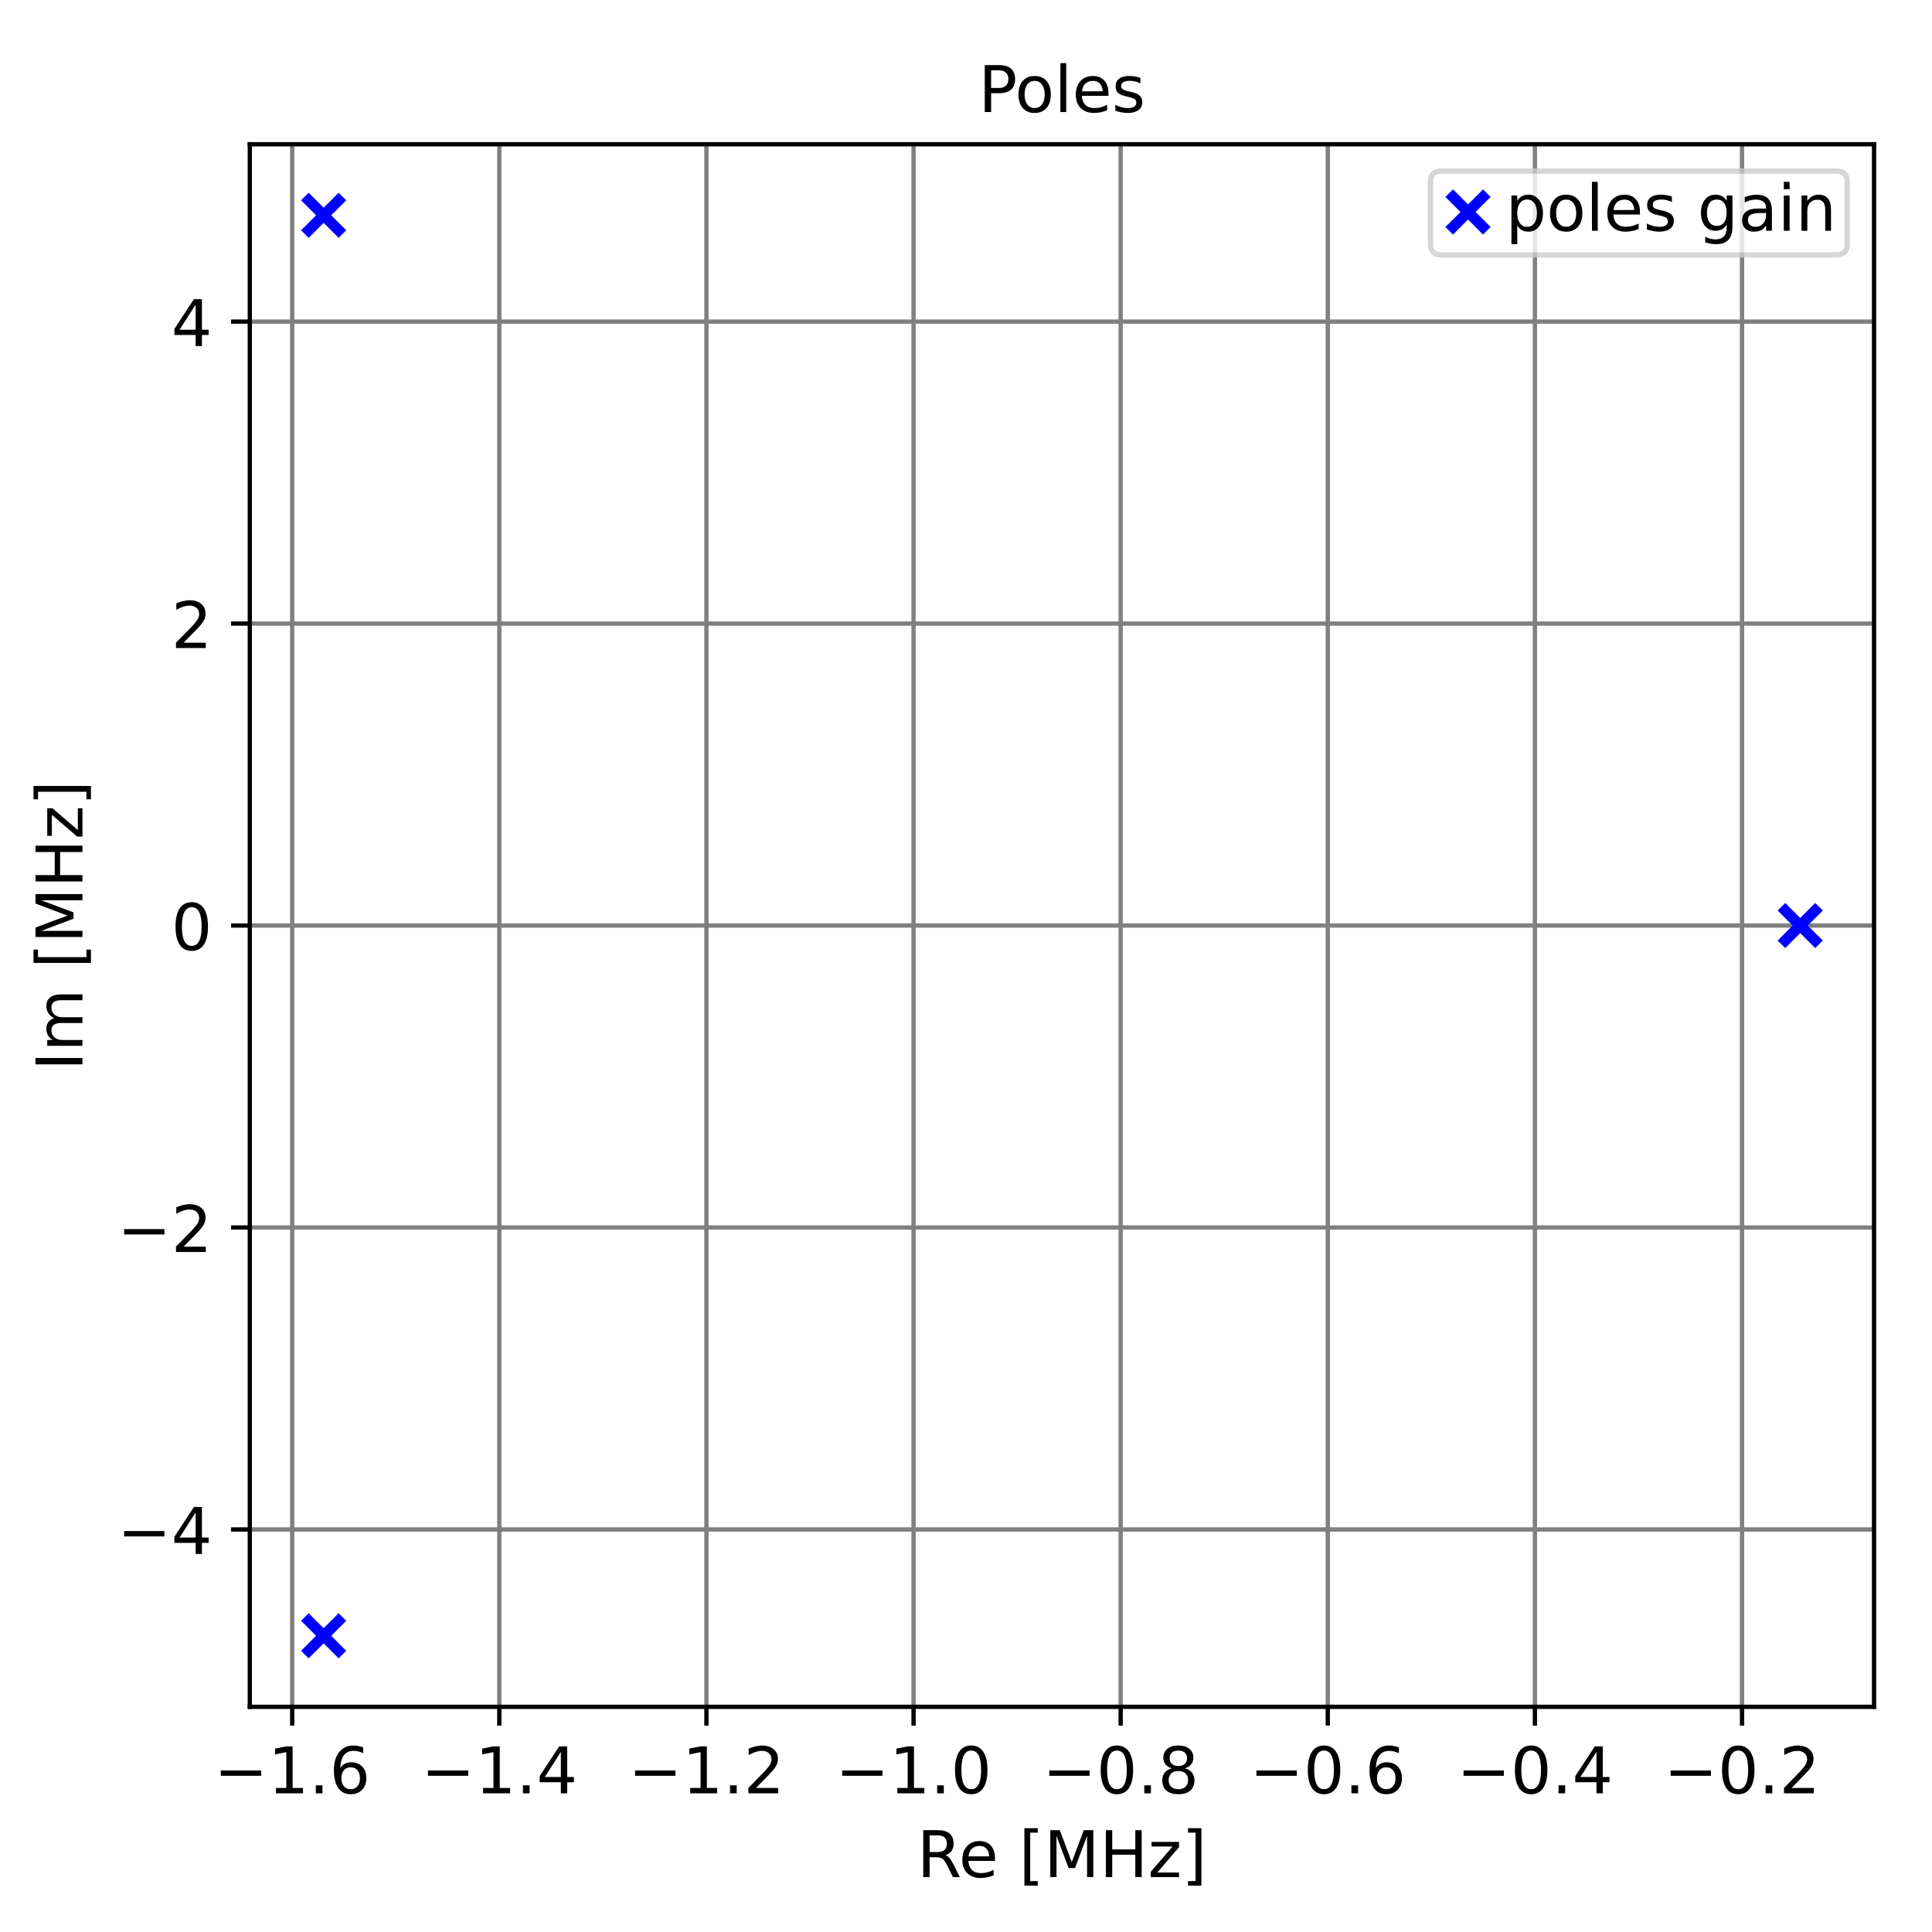
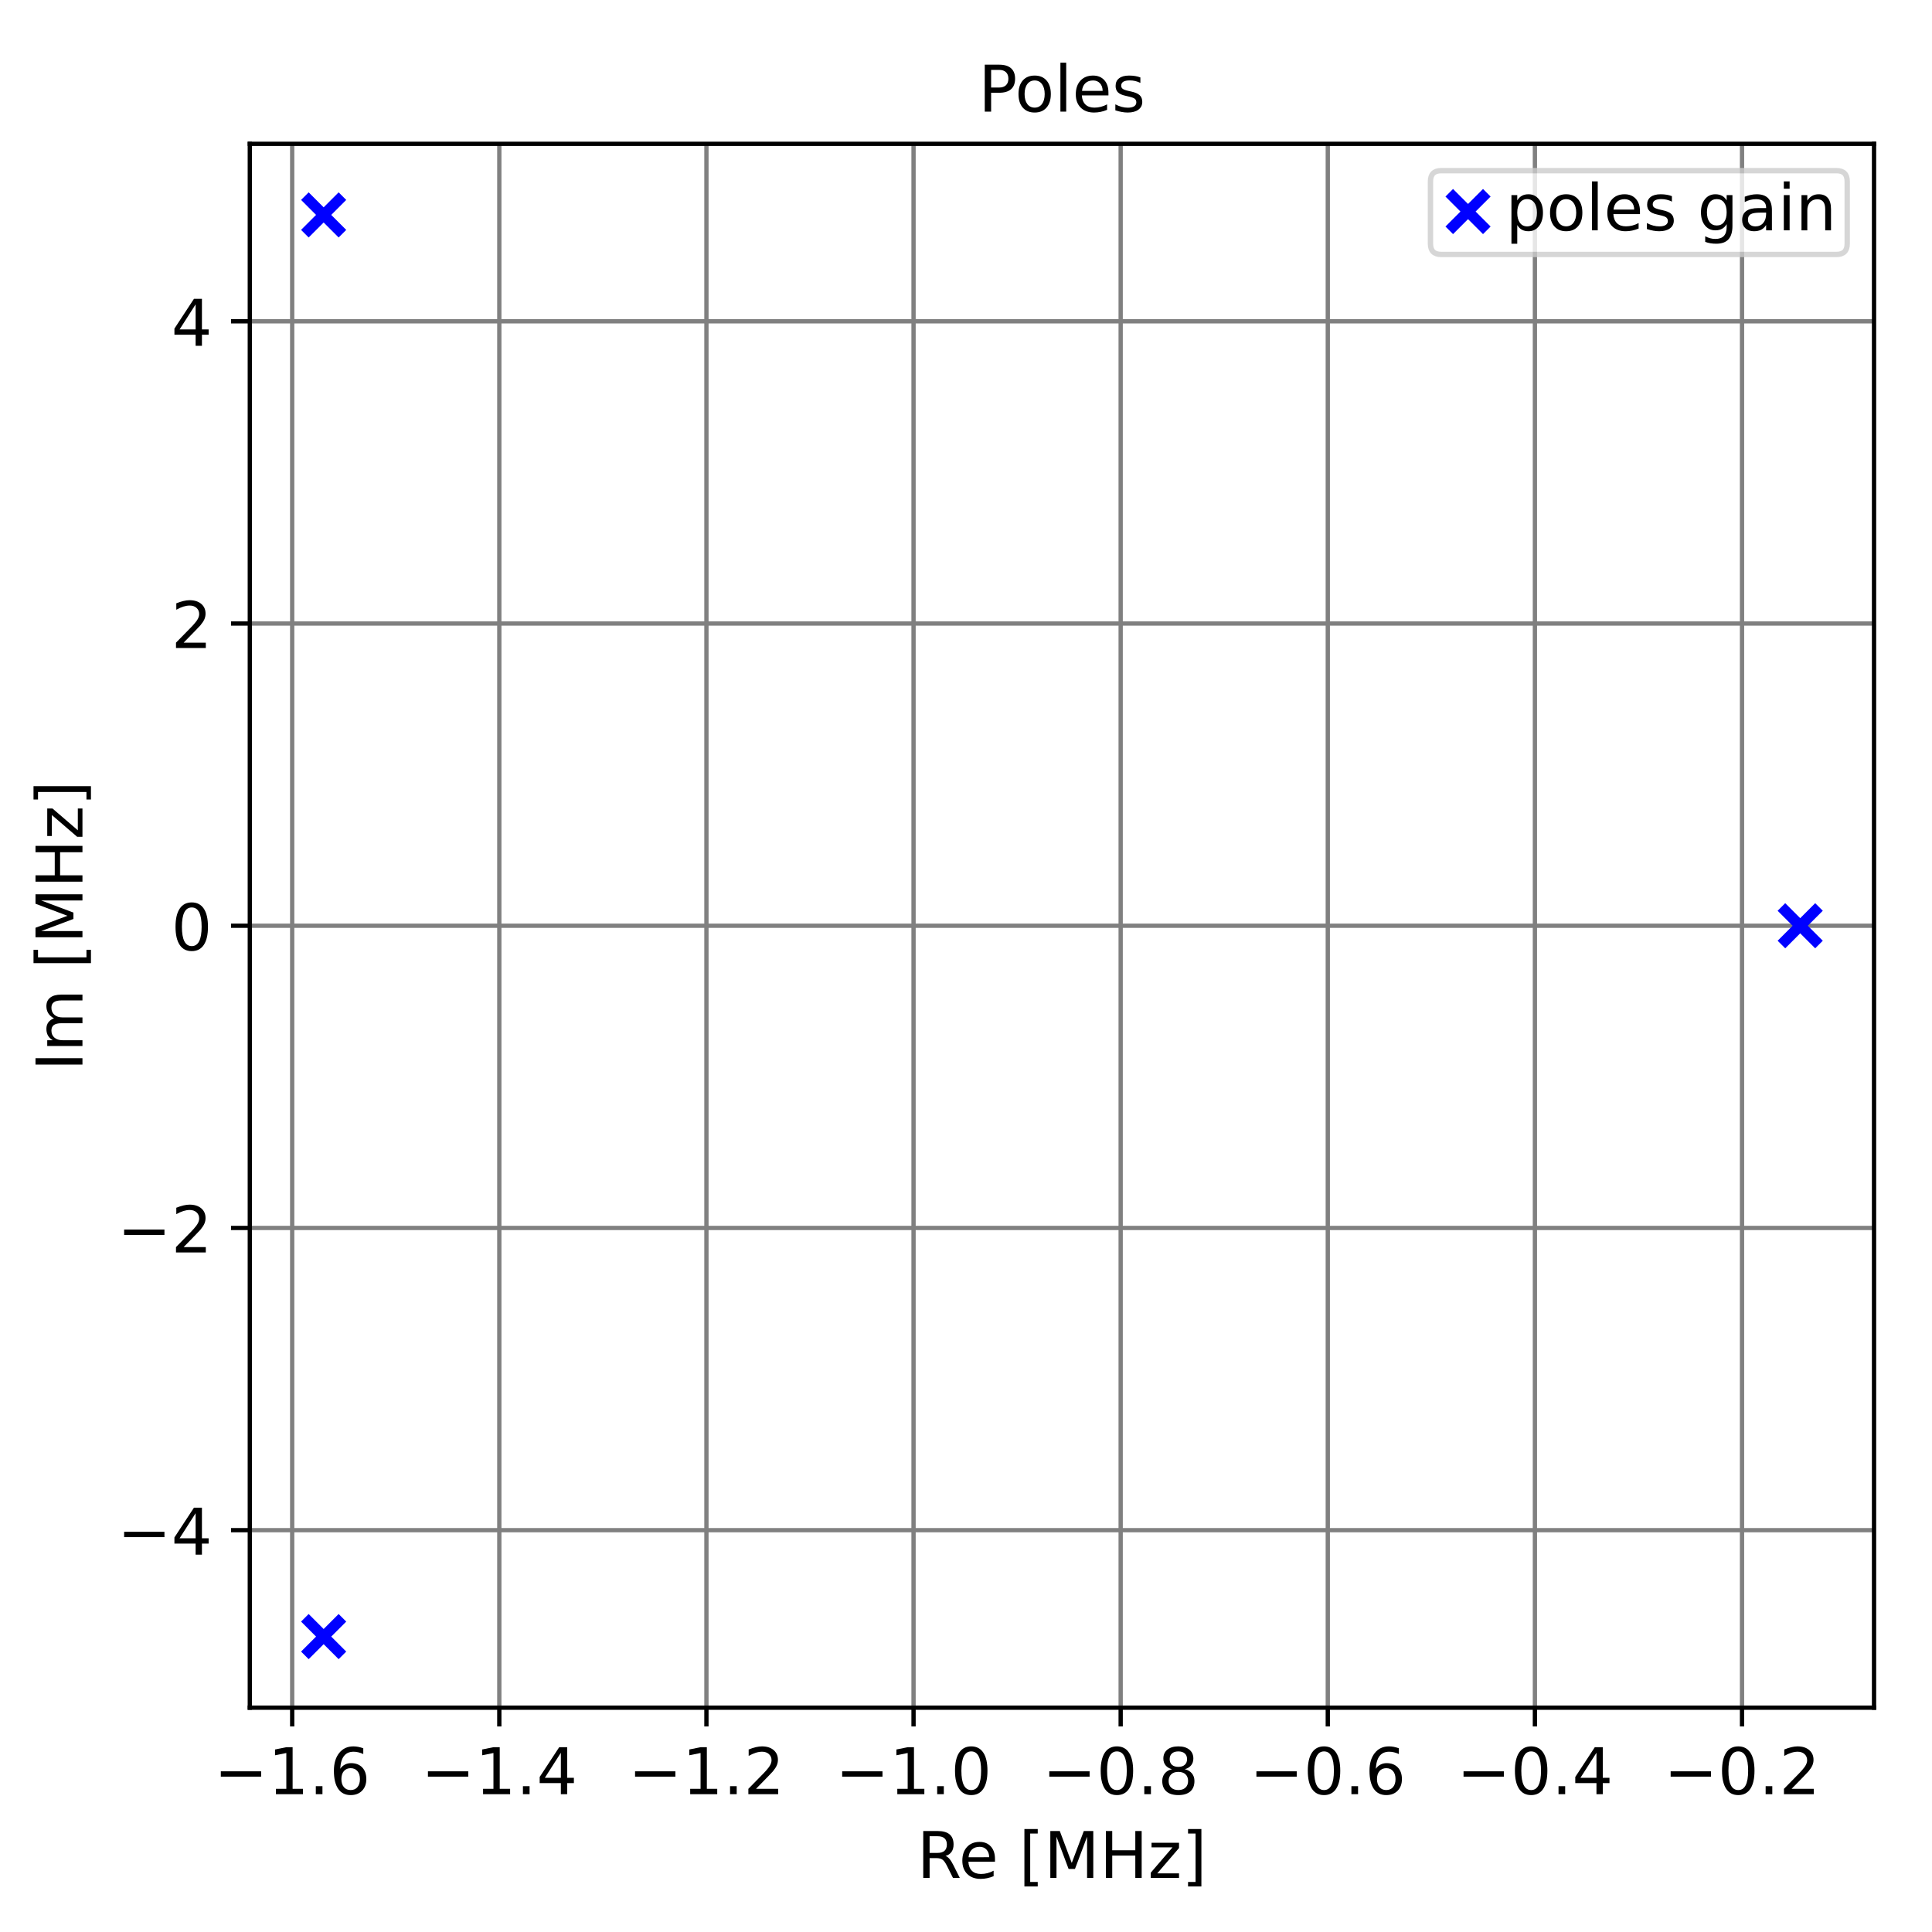
<svg xmlns="http://www.w3.org/2000/svg" xmlns:xlink="http://www.w3.org/1999/xlink" width="360pt" height="360pt" viewBox="0 0 360 360" version="1.1">
  <defs>
    <style type="text/css">*{stroke-linejoin: round; stroke-linecap: butt}</style>
  </defs>
  <g id="figure_1">
    <g id="patch_1">
      <path d="M 0 360  L 360 360  L 360 0  L 0 0  z " style="fill: #ffffff" />
    </g>
    <g id="axes_1">
      <g id="patch_2">
-         <path d="M 46.55 318.04  L 349.2 318.04  L 349.2 26.88  L 46.55 26.88  z " style="fill: #ffffff" />
+         <path d="M 46.55 318.2  L 349.2 318.2  L 349.2 26.8  L 46.55 26.8  z " style="fill: #ffffff" />
      </g>
      <g id="matplotlib.axis_1">
        <g id="xtick_1">
          <g id="line2d_1">
-             <path d="M 54.446 318.04  L 54.446 26.88  " clip-path="url(#p097151103b)" style="fill: none; stroke: #808080; stroke-width: 0.8; stroke-linecap: square" />
+             <path d="M 54.446 318.2  L 54.446 26.8  " clip-path="url(#pa036ba1e07)" style="fill: none; stroke: #808080; stroke-width: 0.8; stroke-linecap: square" />
          </g>
          <g id="line2d_2">
            <defs>
-               <path id="m367c3cc71c" d="M 0 0  L 0 3.5  " style="stroke: #000000; stroke-width: 0.8" />
-             </defs>
-             <g>
-               <use xlink:href="#m367c3cc71c" x="54.446" y="318.04" style="stroke: #000000; stroke-width: 0.8" />
+               <path id="mc0a3beecf7" d="M 0 0  L 0 3.5  " style="stroke: #000000; stroke-width: 0.8" />
+             </defs>
+             <g>
+               <use xlink:href="#mc0a3beecf7" x="54.446" y="318.2" style="stroke: #000000; stroke-width: 0.8" />
            </g>
          </g>
          <g id="text_1">
-             <g transform="translate(39.87585 334.1581) scale(0.12 -0.12)">
+             <g transform="translate(39.87585 334.3181) scale(0.12 -0.12)">
              <defs>
                <path id="DejaVuSans-2212" d="M 678 2272  L 4684 2272  L 4684 1741  L 678 1741  L 678 2272  z " transform="scale(0.015625)" />
                <path id="DejaVuSans-31" d="M 794 531  L 1825 531  L 1825 4091  L 703 3866  L 703 4441  L 1819 4666  L 2450 4666  L 2450 531  L 3481 531  L 3481 0  L 794 0  L 794 531  z " transform="scale(0.015625)" />
                <path id="DejaVuSans-2e" d="M 684 794  L 1344 794  L 1344 0  L 684 0  L 684 794  z " transform="scale(0.015625)" />
                <path id="DejaVuSans-36" d="M 2113 2584  Q 1688 2584 1439 2293  Q 1191 2003 1191 1497  Q 1191 994 1439 701  Q 1688 409 2113 409  Q 2538 409 2786 701  Q 3034 994 3034 1497  Q 3034 2003 2786 2293  Q 2538 2584 2113 2584  z M 3366 4563  L 3366 3988  Q 3128 4100 2886 4159  Q 2644 4219 2406 4219  Q 1781 4219 1451 3797  Q 1122 3375 1075 2522  Q 1259 2794 1537 2939  Q 1816 3084 2150 3084  Q 2853 3084 3261 2657  Q 3669 2231 3669 1497  Q 3669 778 3244 343  Q 2819 -91 2113 -91  Q 1303 -91 875 529  Q 447 1150 447 2328  Q 447 3434 972 4092  Q 1497 4750 2381 4750  Q 2619 4750 2861 4703  Q 3103 4656 3366 4563  z " transform="scale(0.015625)" />
              </defs>
              <use xlink:href="#DejaVuSans-2212" />
              <use xlink:href="#DejaVuSans-31" x="83.789" />
              <use xlink:href="#DejaVuSans-2e" x="147.412" />
              <use xlink:href="#DejaVuSans-36" x="179.199" />
            </g>
          </g>
        </g>
        <g id="xtick_2">
          <g id="line2d_3">
-             <path d="M 93.039 318.04  L 93.039 26.88  " clip-path="url(#p097151103b)" style="fill: none; stroke: #808080; stroke-width: 0.8; stroke-linecap: square" />
+             <path d="M 93.039 318.2  L 93.039 26.8  " clip-path="url(#pa036ba1e07)" style="fill: none; stroke: #808080; stroke-width: 0.8; stroke-linecap: square" />
          </g>
          <g id="line2d_4">
            <g>
-               <use xlink:href="#m367c3cc71c" x="93.039" y="318.04" style="stroke: #000000; stroke-width: 0.8" />
+               <use xlink:href="#mc0a3beecf7" x="93.039" y="318.2" style="stroke: #000000; stroke-width: 0.8" />
            </g>
          </g>
          <g id="text_2">
-             <g transform="translate(78.46946 334.1581) scale(0.12 -0.12)">
+             <g transform="translate(78.46946 334.3181) scale(0.12 -0.12)">
              <defs>
                <path id="DejaVuSans-34" d="M 2419 4116  L 825 1625  L 2419 1625  L 2419 4116  z M 2253 4666  L 3047 4666  L 3047 1625  L 3713 1625  L 3713 1100  L 3047 1100  L 3047 0  L 2419 0  L 2419 1100  L 313 1100  L 313 1709  L 2253 4666  z " transform="scale(0.015625)" />
              </defs>
              <use xlink:href="#DejaVuSans-2212" />
              <use xlink:href="#DejaVuSans-31" x="83.789" />
              <use xlink:href="#DejaVuSans-2e" x="147.412" />
              <use xlink:href="#DejaVuSans-34" x="179.199" />
            </g>
          </g>
        </g>
        <g id="xtick_3">
          <g id="line2d_5">
-             <path d="M 131.633 318.04  L 131.633 26.88  " clip-path="url(#p097151103b)" style="fill: none; stroke: #808080; stroke-width: 0.8; stroke-linecap: square" />
+             <path d="M 131.633 318.2  L 131.633 26.8  " clip-path="url(#pa036ba1e07)" style="fill: none; stroke: #808080; stroke-width: 0.8; stroke-linecap: square" />
          </g>
          <g id="line2d_6">
            <g>
-               <use xlink:href="#m367c3cc71c" x="131.633" y="318.04" style="stroke: #000000; stroke-width: 0.8" />
+               <use xlink:href="#mc0a3beecf7" x="131.633" y="318.2" style="stroke: #000000; stroke-width: 0.8" />
            </g>
          </g>
          <g id="text_3">
-             <g transform="translate(117.0631 334.1581) scale(0.12 -0.12)">
+             <g transform="translate(117.0631 334.3181) scale(0.12 -0.12)">
              <defs>
                <path id="DejaVuSans-32" d="M 1228 531  L 3431 531  L 3431 0  L 469 0  L 469 531  Q 828 903 1448 1529  Q 2069 2156 2228 2338  Q 2531 2678 2651 2914  Q 2772 3150 2772 3378  Q 2772 3750 2511 3984  Q 2250 4219 1831 4219  Q 1534 4219 1204 4116  Q 875 4013 500 3803  L 500 4441  Q 881 4594 1212 4672  Q 1544 4750 1819 4750  Q 2544 4750 2975 4387  Q 3406 4025 3406 3419  Q 3406 3131 3298 2873  Q 3191 2616 2906 2266  Q 2828 2175 2409 1742  Q 1991 1309 1228 531  z " transform="scale(0.015625)" />
              </defs>
              <use xlink:href="#DejaVuSans-2212" />
              <use xlink:href="#DejaVuSans-31" x="83.789" />
              <use xlink:href="#DejaVuSans-2e" x="147.412" />
              <use xlink:href="#DejaVuSans-32" x="179.199" />
            </g>
          </g>
        </g>
        <g id="xtick_4">
          <g id="line2d_7">
-             <path d="M 170.226 318.04  L 170.226 26.88  " clip-path="url(#p097151103b)" style="fill: none; stroke: #808080; stroke-width: 0.8; stroke-linecap: square" />
+             <path d="M 170.226 318.2  L 170.226 26.8  " clip-path="url(#pa036ba1e07)" style="fill: none; stroke: #808080; stroke-width: 0.8; stroke-linecap: square" />
          </g>
          <g id="line2d_8">
            <g>
-               <use xlink:href="#m367c3cc71c" x="170.226" y="318.04" style="stroke: #000000; stroke-width: 0.8" />
+               <use xlink:href="#mc0a3beecf7" x="170.226" y="318.2" style="stroke: #000000; stroke-width: 0.8" />
            </g>
          </g>
          <g id="text_4">
-             <g transform="translate(155.6567 334.1581) scale(0.12 -0.12)">
+             <g transform="translate(155.6567 334.3181) scale(0.12 -0.12)">
              <defs>
                <path id="DejaVuSans-30" d="M 2034 4250  Q 1547 4250 1301 3770  Q 1056 3291 1056 2328  Q 1056 1369 1301 889  Q 1547 409 2034 409  Q 2525 409 2770 889  Q 3016 1369 3016 2328  Q 3016 3291 2770 3770  Q 2525 4250 2034 4250  z M 2034 4750  Q 2819 4750 3233 4129  Q 3647 3509 3647 2328  Q 3647 1150 3233 529  Q 2819 -91 2034 -91  Q 1250 -91 836 529  Q 422 1150 422 2328  Q 422 3509 836 4129  Q 1250 4750 2034 4750  z " transform="scale(0.015625)" />
              </defs>
              <use xlink:href="#DejaVuSans-2212" />
              <use xlink:href="#DejaVuSans-31" x="83.789" />
              <use xlink:href="#DejaVuSans-2e" x="147.412" />
              <use xlink:href="#DejaVuSans-30" x="179.199" />
            </g>
          </g>
        </g>
        <g id="xtick_5">
          <g id="line2d_9">
-             <path d="M 208.82 318.04  L 208.82 26.88  " clip-path="url(#p097151103b)" style="fill: none; stroke: #808080; stroke-width: 0.8; stroke-linecap: square" />
+             <path d="M 208.82 318.2  L 208.82 26.8  " clip-path="url(#pa036ba1e07)" style="fill: none; stroke: #808080; stroke-width: 0.8; stroke-linecap: square" />
          </g>
          <g id="line2d_10">
            <g>
-               <use xlink:href="#m367c3cc71c" x="208.82" y="318.04" style="stroke: #000000; stroke-width: 0.8" />
+               <use xlink:href="#mc0a3beecf7" x="208.82" y="318.2" style="stroke: #000000; stroke-width: 0.8" />
            </g>
          </g>
          <g id="text_5">
-             <g transform="translate(194.2503 334.1581) scale(0.12 -0.12)">
+             <g transform="translate(194.2503 334.3181) scale(0.12 -0.12)">
              <defs>
                <path id="DejaVuSans-38" d="M 2034 2216  Q 1584 2216 1326 1975  Q 1069 1734 1069 1313  Q 1069 891 1326 650  Q 1584 409 2034 409  Q 2484 409 2743 651  Q 3003 894 3003 1313  Q 3003 1734 2745 1975  Q 2488 2216 2034 2216  z M 1403 2484  Q 997 2584 770 2862  Q 544 3141 544 3541  Q 544 4100 942 4425  Q 1341 4750 2034 4750  Q 2731 4750 3128 4425  Q 3525 4100 3525 3541  Q 3525 3141 3298 2862  Q 3072 2584 2669 2484  Q 3125 2378 3379 2068  Q 3634 1759 3634 1313  Q 3634 634 3220 271  Q 2806 -91 2034 -91  Q 1263 -91 848 271  Q 434 634 434 1313  Q 434 1759 690 2068  Q 947 2378 1403 2484  z M 1172 3481  Q 1172 3119 1398 2916  Q 1625 2713 2034 2713  Q 2441 2713 2670 2916  Q 2900 3119 2900 3481  Q 2900 3844 2670 4047  Q 2441 4250 2034 4250  Q 1625 4250 1398 4047  Q 1172 3844 1172 3481  z " transform="scale(0.015625)" />
              </defs>
              <use xlink:href="#DejaVuSans-2212" />
              <use xlink:href="#DejaVuSans-30" x="83.789" />
              <use xlink:href="#DejaVuSans-2e" x="147.412" />
              <use xlink:href="#DejaVuSans-38" x="179.199" />
            </g>
          </g>
        </g>
        <g id="xtick_6">
          <g id="line2d_11">
-             <path d="M 247.414 318.04  L 247.414 26.88  " clip-path="url(#p097151103b)" style="fill: none; stroke: #808080; stroke-width: 0.8; stroke-linecap: square" />
+             <path d="M 247.414 318.2  L 247.414 26.8  " clip-path="url(#pa036ba1e07)" style="fill: none; stroke: #808080; stroke-width: 0.8; stroke-linecap: square" />
          </g>
          <g id="line2d_12">
            <g>
-               <use xlink:href="#m367c3cc71c" x="247.414" y="318.04" style="stroke: #000000; stroke-width: 0.8" />
+               <use xlink:href="#mc0a3beecf7" x="247.414" y="318.2" style="stroke: #000000; stroke-width: 0.8" />
            </g>
          </g>
          <g id="text_6">
-             <g transform="translate(232.8439 334.1581) scale(0.12 -0.12)">
+             <g transform="translate(232.8439 334.3181) scale(0.12 -0.12)">
              <use xlink:href="#DejaVuSans-2212" />
              <use xlink:href="#DejaVuSans-30" x="83.789" />
              <use xlink:href="#DejaVuSans-2e" x="147.412" />
              <use xlink:href="#DejaVuSans-36" x="179.199" />
            </g>
          </g>
        </g>
        <g id="xtick_7">
          <g id="line2d_13">
-             <path d="M 286.007 318.04  L 286.007 26.88  " clip-path="url(#p097151103b)" style="fill: none; stroke: #808080; stroke-width: 0.8; stroke-linecap: square" />
+             <path d="M 286.007 318.2  L 286.007 26.8  " clip-path="url(#pa036ba1e07)" style="fill: none; stroke: #808080; stroke-width: 0.8; stroke-linecap: square" />
          </g>
          <g id="line2d_14">
            <g>
-               <use xlink:href="#m367c3cc71c" x="286.007" y="318.04" style="stroke: #000000; stroke-width: 0.8" />
+               <use xlink:href="#mc0a3beecf7" x="286.007" y="318.2" style="stroke: #000000; stroke-width: 0.8" />
            </g>
          </g>
          <g id="text_7">
-             <g transform="translate(271.4375 334.1581) scale(0.12 -0.12)">
+             <g transform="translate(271.4375 334.3181) scale(0.12 -0.12)">
              <use xlink:href="#DejaVuSans-2212" />
              <use xlink:href="#DejaVuSans-30" x="83.789" />
              <use xlink:href="#DejaVuSans-2e" x="147.412" />
              <use xlink:href="#DejaVuSans-34" x="179.199" />
            </g>
          </g>
        </g>
        <g id="xtick_8">
          <g id="line2d_15">
-             <path d="M 324.601 318.04  L 324.601 26.88  " clip-path="url(#p097151103b)" style="fill: none; stroke: #808080; stroke-width: 0.8; stroke-linecap: square" />
+             <path d="M 324.601 318.2  L 324.601 26.8  " clip-path="url(#pa036ba1e07)" style="fill: none; stroke: #808080; stroke-width: 0.8; stroke-linecap: square" />
          </g>
          <g id="line2d_16">
            <g>
-               <use xlink:href="#m367c3cc71c" x="324.601" y="318.04" style="stroke: #000000; stroke-width: 0.8" />
+               <use xlink:href="#mc0a3beecf7" x="324.601" y="318.2" style="stroke: #000000; stroke-width: 0.8" />
            </g>
          </g>
          <g id="text_8">
-             <g transform="translate(310.0311 334.1581) scale(0.12 -0.12)">
+             <g transform="translate(310.0311 334.3181) scale(0.12 -0.12)">
              <use xlink:href="#DejaVuSans-2212" />
              <use xlink:href="#DejaVuSans-30" x="83.789" />
              <use xlink:href="#DejaVuSans-2e" x="147.412" />
              <use xlink:href="#DejaVuSans-32" x="179.199" />
            </g>
          </g>
        </g>
        <g id="text_9">
-           <g transform="translate(170.8572 349.7719) scale(0.12 -0.12)">
+           <g transform="translate(170.8572 349.9319) scale(0.12 -0.12)">
            <defs>
              <path id="DejaVuSans-52" d="M 2841 2188  Q 3044 2119 3236 1894  Q 3428 1669 3622 1275  L 4263 0  L 3584 0  L 2988 1197  Q 2756 1666 2539 1819  Q 2322 1972 1947 1972  L 1259 1972  L 1259 0  L 628 0  L 628 4666  L 2053 4666  Q 2853 4666 3247 4331  Q 3641 3997 3641 3322  Q 3641 2881 3436 2590  Q 3231 2300 2841 2188  z M 1259 4147  L 1259 2491  L 2053 2491  Q 2509 2491 2742 2702  Q 2975 2913 2975 3322  Q 2975 3731 2742 3939  Q 2509 4147 2053 4147  L 1259 4147  z " transform="scale(0.015625)" />
              <path id="DejaVuSans-65" d="M 3597 1894  L 3597 1613  L 953 1613  Q 991 1019 1311 708  Q 1631 397 2203 397  Q 2534 397 2845 478  Q 3156 559 3463 722  L 3463 178  Q 3153 47 2828 -22  Q 2503 -91 2169 -91  Q 1331 -91 842 396  Q 353 884 353 1716  Q 353 2575 817 3079  Q 1281 3584 2069 3584  Q 2775 3584 3186 3129  Q 3597 2675 3597 1894  z M 3022 2063  Q 3016 2534 2758 2815  Q 2500 3097 2075 3097  Q 1594 3097 1305 2825  Q 1016 2553 972 2059  L 3022 2063  z " transform="scale(0.015625)" />
              <path id="DejaVuSans-20" transform="scale(0.015625)" />
              <path id="DejaVuSans-5b" d="M 550 4863  L 1875 4863  L 1875 4416  L 1125 4416  L 1125 -397  L 1875 -397  L 1875 -844  L 550 -844  L 550 4863  z " transform="scale(0.015625)" />
              <path id="DejaVuSans-4d" d="M 628 4666  L 1569 4666  L 2759 1491  L 3956 4666  L 4897 4666  L 4897 0  L 4281 0  L 4281 4097  L 3078 897  L 2444 897  L 1241 4097  L 1241 0  L 628 0  L 628 4666  z " transform="scale(0.015625)" />
              <path id="DejaVuSans-48" d="M 628 4666  L 1259 4666  L 1259 2753  L 3553 2753  L 3553 4666  L 4184 4666  L 4184 0  L 3553 0  L 3553 2222  L 1259 2222  L 1259 0  L 628 0  L 628 4666  z " transform="scale(0.015625)" />
              <path id="DejaVuSans-7a" d="M 353 3500  L 3084 3500  L 3084 2975  L 922 459  L 3084 459  L 3084 0  L 275 0  L 275 525  L 2438 3041  L 353 3041  L 353 3500  z " transform="scale(0.015625)" />
              <path id="DejaVuSans-5d" d="M 1947 4863  L 1947 -844  L 622 -844  L 622 -397  L 1369 -397  L 1369 4416  L 622 4416  L 622 4863  L 1947 4863  z " transform="scale(0.015625)" />
            </defs>
            <use xlink:href="#DejaVuSans-52" />
            <use xlink:href="#DejaVuSans-65" x="64.982" />
            <use xlink:href="#DejaVuSans-20" x="126.506" />
            <use xlink:href="#DejaVuSans-5b" x="158.293" />
            <use xlink:href="#DejaVuSans-4d" x="197.307" />
            <use xlink:href="#DejaVuSans-48" x="283.586" />
            <use xlink:href="#DejaVuSans-7a" x="358.781" />
            <use xlink:href="#DejaVuSans-5d" x="411.271" />
          </g>
        </g>
      </g>
      <g id="matplotlib.axis_2">
        <g id="ytick_1">
          <g id="line2d_17">
-             <path d="M 46.55 284.994  L 349.2 284.994  " clip-path="url(#p097151103b)" style="fill: none; stroke: #808080; stroke-width: 0.8; stroke-linecap: square" />
+             <path d="M 46.55 285.127  L 349.2 285.127  " clip-path="url(#pa036ba1e07)" style="fill: none; stroke: #808080; stroke-width: 0.8; stroke-linecap: square" />
          </g>
          <g id="line2d_18">
            <defs>
-               <path id="mbc1d1a47d5" d="M 0 0  L -3.5 0  " style="stroke: #000000; stroke-width: 0.8" />
-             </defs>
-             <g>
-               <use xlink:href="#mbc1d1a47d5" x="46.55" y="284.994" style="stroke: #000000; stroke-width: 0.8" />
+               <path id="m113671aba4" d="M 0 0  L -3.5 0  " style="stroke: #000000; stroke-width: 0.8" />
+             </defs>
+             <g>
+               <use xlink:href="#m113671aba4" x="46.55" y="285.127" style="stroke: #000000; stroke-width: 0.8" />
            </g>
          </g>
          <g id="text_10">
-             <g transform="translate(21.85938 289.5535) scale(0.12 -0.12)">
+             <g transform="translate(21.85938 289.6863) scale(0.12 -0.12)">
              <use xlink:href="#DejaVuSans-2212" />
              <use xlink:href="#DejaVuSans-34" x="83.789" />
            </g>
          </g>
        </g>
        <g id="ytick_2">
          <g id="line2d_19">
-             <path d="M 46.55 228.727  L 349.2 228.727  " clip-path="url(#p097151103b)" style="fill: none; stroke: #808080; stroke-width: 0.8; stroke-linecap: square" />
+             <path d="M 46.55 228.814  L 349.2 228.814  " clip-path="url(#pa036ba1e07)" style="fill: none; stroke: #808080; stroke-width: 0.8; stroke-linecap: square" />
          </g>
          <g id="line2d_20">
            <g>
-               <use xlink:href="#mbc1d1a47d5" x="46.55" y="228.727" style="stroke: #000000; stroke-width: 0.8" />
+               <use xlink:href="#m113671aba4" x="46.55" y="228.814" style="stroke: #000000; stroke-width: 0.8" />
            </g>
          </g>
          <g id="text_11">
-             <g transform="translate(21.85938 233.2863) scale(0.12 -0.12)">
+             <g transform="translate(21.85938 233.3727) scale(0.12 -0.12)">
              <use xlink:href="#DejaVuSans-2212" />
              <use xlink:href="#DejaVuSans-32" x="83.789" />
            </g>
          </g>
        </g>
        <g id="ytick_3">
          <g id="line2d_21">
-             <path d="M 46.55 172.46  L 349.2 172.46  " clip-path="url(#p097151103b)" style="fill: none; stroke: #808080; stroke-width: 0.8; stroke-linecap: square" />
+             <path d="M 46.55 172.5  L 349.2 172.5  " clip-path="url(#pa036ba1e07)" style="fill: none; stroke: #808080; stroke-width: 0.8; stroke-linecap: square" />
          </g>
          <g id="line2d_22">
            <g>
-               <use xlink:href="#mbc1d1a47d5" x="46.55" y="172.46" style="stroke: #000000; stroke-width: 0.8" />
+               <use xlink:href="#m113671aba4" x="46.55" y="172.5" style="stroke: #000000; stroke-width: 0.8" />
            </g>
          </g>
          <g id="text_12">
-             <g transform="translate(31.915 177.0191) scale(0.12 -0.12)">
+             <g transform="translate(31.915 177.0591) scale(0.12 -0.12)">
              <use xlink:href="#DejaVuSans-30" />
            </g>
          </g>
        </g>
        <g id="ytick_4">
          <g id="line2d_23">
-             <path d="M 46.55 116.193  L 349.2 116.193  " clip-path="url(#p097151103b)" style="fill: none; stroke: #808080; stroke-width: 0.8; stroke-linecap: square" />
+             <path d="M 46.55 116.186  L 349.2 116.186  " clip-path="url(#pa036ba1e07)" style="fill: none; stroke: #808080; stroke-width: 0.8; stroke-linecap: square" />
          </g>
          <g id="line2d_24">
            <g>
-               <use xlink:href="#mbc1d1a47d5" x="46.55" y="116.193" style="stroke: #000000; stroke-width: 0.8" />
+               <use xlink:href="#m113671aba4" x="46.55" y="116.186" style="stroke: #000000; stroke-width: 0.8" />
            </g>
          </g>
          <g id="text_13">
-             <g transform="translate(31.915 120.7518) scale(0.12 -0.12)">
+             <g transform="translate(31.915 120.7454) scale(0.12 -0.12)">
              <use xlink:href="#DejaVuSans-32" />
            </g>
          </g>
        </g>
        <g id="ytick_5">
          <g id="line2d_25">
-             <path d="M 46.55 59.926  L 349.2 59.926  " clip-path="url(#p097151103b)" style="fill: none; stroke: #808080; stroke-width: 0.8; stroke-linecap: square" />
+             <path d="M 46.55 59.873  L 349.2 59.873  " clip-path="url(#pa036ba1e07)" style="fill: none; stroke: #808080; stroke-width: 0.8; stroke-linecap: square" />
          </g>
          <g id="line2d_26">
            <g>
-               <use xlink:href="#mbc1d1a47d5" x="46.55" y="59.926" style="stroke: #000000; stroke-width: 0.8" />
+               <use xlink:href="#m113671aba4" x="46.55" y="59.873" style="stroke: #000000; stroke-width: 0.8" />
            </g>
          </g>
          <g id="text_14">
-             <g transform="translate(31.915 64.48458) scale(0.12 -0.12)">
+             <g transform="translate(31.915 64.43182) scale(0.12 -0.12)">
              <use xlink:href="#DejaVuSans-34" />
            </g>
          </g>
        </g>
        <g id="text_15">
-           <g transform="translate(15.36375 199.5012) rotate(-90) scale(0.12 -0.12)">
+           <g transform="translate(15.36375 199.5412) rotate(-90) scale(0.12 -0.12)">
            <defs>
              <path id="DejaVuSans-49" d="M 628 4666  L 1259 4666  L 1259 0  L 628 0  L 628 4666  z " transform="scale(0.015625)" />
              <path id="DejaVuSans-6d" d="M 3328 2828  Q 3544 3216 3844 3400  Q 4144 3584 4550 3584  Q 5097 3584 5394 3201  Q 5691 2819 5691 2113  L 5691 0  L 5113 0  L 5113 2094  Q 5113 2597 4934 2840  Q 4756 3084 4391 3084  Q 3944 3084 3684 2787  Q 3425 2491 3425 1978  L 3425 0  L 2847 0  L 2847 2094  Q 2847 2600 2669 2842  Q 2491 3084 2119 3084  Q 1678 3084 1418 2786  Q 1159 2488 1159 1978  L 1159 0  L 581 0  L 581 3500  L 1159 3500  L 1159 2956  Q 1356 3278 1631 3431  Q 1906 3584 2284 3584  Q 2666 3584 2933 3390  Q 3200 3197 3328 2828  z " transform="scale(0.015625)" />
            </defs>
            <use xlink:href="#DejaVuSans-49" />
            <use xlink:href="#DejaVuSans-6d" x="29.492" />
            <use xlink:href="#DejaVuSans-20" x="126.904" />
            <use xlink:href="#DejaVuSans-5b" x="158.691" />
            <use xlink:href="#DejaVuSans-4d" x="197.705" />
            <use xlink:href="#DejaVuSans-48" x="283.984" />
            <use xlink:href="#DejaVuSans-7a" x="359.18" />
            <use xlink:href="#DejaVuSans-5d" x="411.67" />
          </g>
        </g>
      </g>
      <g id="line2d_27">
-         <path d="M 335.443 172.46  L 60.307 40.115  L 60.307 304.805  " clip-path="url(#p097151103b)" style="fill: none" />
+         <path d="M 335.443 172.5  L 60.307 40.045  L 60.307 304.955  " clip-path="url(#pa036ba1e07)" style="fill: none" />
        <defs>
-           <path id="m791230ad10" d="M -3.5 3.5  L 3.5 -3.5  M -3.5 -3.5  L 3.5 3.5  " style="stroke: #0000ff; stroke-width: 2" />
+           <path id="m373a729e46" d="M -3.5 3.5  L 3.5 -3.5  M -3.5 -3.5  L 3.5 3.5  " style="stroke: #0000ff; stroke-width: 2" />
        </defs>
-         <g clip-path="url(#p097151103b)">
-           <use xlink:href="#m791230ad10" x="335.443" y="172.46" style="fill-opacity: 0; stroke: #0000ff; stroke-width: 2" />
-           <use xlink:href="#m791230ad10" x="60.307" y="40.115" style="fill-opacity: 0; stroke: #0000ff; stroke-width: 2" />
-           <use xlink:href="#m791230ad10" x="60.307" y="304.805" style="fill-opacity: 0; stroke: #0000ff; stroke-width: 2" />
+         <g clip-path="url(#pa036ba1e07)">
+           <use xlink:href="#m373a729e46" x="335.443" y="172.5" style="fill-opacity: 0; stroke: #0000ff; stroke-width: 2" />
+           <use xlink:href="#m373a729e46" x="60.307" y="40.045" style="fill-opacity: 0; stroke: #0000ff; stroke-width: 2" />
+           <use xlink:href="#m373a729e46" x="60.307" y="304.955" style="fill-opacity: 0; stroke: #0000ff; stroke-width: 2" />
        </g>
      </g>
      <g id="patch_3">
-         <path d="M 46.55 318.04  L 46.55 26.88  " style="fill: none; stroke: #000000; stroke-width: 0.8; stroke-linejoin: miter; stroke-linecap: square" />
+         <path d="M 46.55 318.2  L 46.55 26.8  " style="fill: none; stroke: #000000; stroke-width: 0.8; stroke-linejoin: miter; stroke-linecap: square" />
      </g>
      <g id="patch_4">
-         <path d="M 349.2 318.04  L 349.2 26.88  " style="fill: none; stroke: #000000; stroke-width: 0.8; stroke-linejoin: miter; stroke-linecap: square" />
+         <path d="M 349.2 318.2  L 349.2 26.8  " style="fill: none; stroke: #000000; stroke-width: 0.8; stroke-linejoin: miter; stroke-linecap: square" />
      </g>
      <g id="patch_5">
-         <path d="M 46.55 318.04  L 349.2 318.04  " style="fill: none; stroke: #000000; stroke-width: 0.8; stroke-linejoin: miter; stroke-linecap: square" />
+         <path d="M 46.55 318.2  L 349.2 318.2  " style="fill: none; stroke: #000000; stroke-width: 0.8; stroke-linejoin: miter; stroke-linecap: square" />
      </g>
      <g id="patch_6">
-         <path d="M 46.55 26.88  L 349.2 26.88  " style="fill: none; stroke: #000000; stroke-width: 0.8; stroke-linejoin: miter; stroke-linecap: square" />
+         <path d="M 46.55 26.8  L 349.2 26.8  " style="fill: none; stroke: #000000; stroke-width: 0.8; stroke-linejoin: miter; stroke-linecap: square" />
      </g>
      <g id="text_16">
-         <g transform="translate(182.3191 20.88) scale(0.12 -0.12)">
+         <g transform="translate(182.3191 20.8) scale(0.12 -0.12)">
          <defs>
            <path id="DejaVuSans-50" d="M 1259 4147  L 1259 2394  L 2053 2394  Q 2494 2394 2734 2622  Q 2975 2850 2975 3272  Q 2975 3691 2734 3919  Q 2494 4147 2053 4147  L 1259 4147  z M 628 4666  L 2053 4666  Q 2838 4666 3239 4311  Q 3641 3956 3641 3272  Q 3641 2581 3239 2228  Q 2838 1875 2053 1875  L 1259 1875  L 1259 0  L 628 0  L 628 4666  z " transform="scale(0.015625)" />
            <path id="DejaVuSans-6f" d="M 1959 3097  Q 1497 3097 1228 2736  Q 959 2375 959 1747  Q 959 1119 1226 758  Q 1494 397 1959 397  Q 2419 397 2687 759  Q 2956 1122 2956 1747  Q 2956 2369 2687 2733  Q 2419 3097 1959 3097  z M 1959 3584  Q 2709 3584 3137 3096  Q 3566 2609 3566 1747  Q 3566 888 3137 398  Q 2709 -91 1959 -91  Q 1206 -91 779 398  Q 353 888 353 1747  Q 353 2609 779 3096  Q 1206 3584 1959 3584  z " transform="scale(0.015625)" />
            <path id="DejaVuSans-6c" d="M 603 4863  L 1178 4863  L 1178 0  L 603 0  L 603 4863  z " transform="scale(0.015625)" />
            <path id="DejaVuSans-73" d="M 2834 3397  L 2834 2853  Q 2591 2978 2328 3040  Q 2066 3103 1784 3103  Q 1356 3103 1142 2972  Q 928 2841 928 2578  Q 928 2378 1081 2264  Q 1234 2150 1697 2047  L 1894 2003  Q 2506 1872 2764 1633  Q 3022 1394 3022 966  Q 3022 478 2636 193  Q 2250 -91 1575 -91  Q 1294 -91 989 -36  Q 684 19 347 128  L 347 722  Q 666 556 975 473  Q 1284 391 1588 391  Q 1994 391 2212 530  Q 2431 669 2431 922  Q 2431 1156 2273 1281  Q 2116 1406 1581 1522  L 1381 1569  Q 847 1681 609 1914  Q 372 2147 372 2553  Q 372 3047 722 3315  Q 1072 3584 1716 3584  Q 2034 3584 2315 3537  Q 2597 3491 2834 3397  z " transform="scale(0.015625)" />
          </defs>
          <use xlink:href="#DejaVuSans-50" />
          <use xlink:href="#DejaVuSans-6f" x="56.678" />
          <use xlink:href="#DejaVuSans-6c" x="117.859" />
          <use xlink:href="#DejaVuSans-65" x="145.643" />
          <use xlink:href="#DejaVuSans-73" x="207.166" />
        </g>
      </g>
      <g id="legend_1">
        <g id="patch_7">
-           <path d="M 268.546 47.494  L 342.2 47.494  Q 344.2 47.494 344.2 45.494  L 344.2 33.88  Q 344.2 31.88 342.2 31.88  L 268.546 31.88  Q 266.546 31.88 266.546 33.88  L 266.546 45.494  Q 266.546 47.494 268.546 47.494  z " style="fill: #ffffff; opacity: 0.8; stroke: #cccccc; stroke-linejoin: miter" />
+           <path d="M 268.546 47.414  L 342.2 47.414  Q 344.2 47.414 344.2 45.414  L 344.2 33.8  Q 344.2 31.8 342.2 31.8  L 268.546 31.8  Q 266.546 31.8 266.546 33.8  L 266.546 45.414  Q 266.546 47.414 268.546 47.414  z " style="fill: #ffffff; opacity: 0.8; stroke: #cccccc; stroke-linejoin: miter" />
        </g>
        <g id="line2d_28">
-           <path d="M 268.546 39.498  L 273.546 39.498  L 278.546 39.498  " style="fill: none" />
+           <path d="M 268.546 39.418  L 273.546 39.418  L 278.546 39.418  " style="fill: none" />
          <g>
-             <use xlink:href="#m791230ad10" x="273.546" y="39.498" style="fill-opacity: 0; stroke: #0000ff; stroke-width: 2" />
+             <use xlink:href="#m373a729e46" x="273.546" y="39.418" style="fill-opacity: 0; stroke: #0000ff; stroke-width: 2" />
          </g>
        </g>
        <g id="text_17">
-           <g transform="translate(280.5462 42.99813) scale(0.12 -0.12)">
+           <g transform="translate(280.5462 42.91813) scale(0.12 -0.12)">
            <defs>
              <path id="DejaVuSans-70" d="M 1159 525  L 1159 -1331  L 581 -1331  L 581 3500  L 1159 3500  L 1159 2969  Q 1341 3281 1617 3432  Q 1894 3584 2278 3584  Q 2916 3584 3314 3078  Q 3713 2572 3713 1747  Q 3713 922 3314 415  Q 2916 -91 2278 -91  Q 1894 -91 1617 61  Q 1341 213 1159 525  z M 3116 1747  Q 3116 2381 2855 2742  Q 2594 3103 2138 3103  Q 1681 3103 1420 2742  Q 1159 2381 1159 1747  Q 1159 1113 1420 752  Q 1681 391 2138 391  Q 2594 391 2855 752  Q 3116 1113 3116 1747  z " transform="scale(0.015625)" />
              <path id="DejaVuSans-67" d="M 2906 1791  Q 2906 2416 2648 2759  Q 2391 3103 1925 3103  Q 1463 3103 1205 2759  Q 947 2416 947 1791  Q 947 1169 1205 825  Q 1463 481 1925 481  Q 2391 481 2648 825  Q 2906 1169 2906 1791  z M 3481 434  Q 3481 -459 3084 -895  Q 2688 -1331 1869 -1331  Q 1566 -1331 1297 -1286  Q 1028 -1241 775 -1147  L 775 -588  Q 1028 -725 1275 -790  Q 1522 -856 1778 -856  Q 2344 -856 2625 -561  Q 2906 -266 2906 331  L 2906 616  Q 2728 306 2450 153  Q 2172 0 1784 0  Q 1141 0 747 490  Q 353 981 353 1791  Q 353 2603 747 3093  Q 1141 3584 1784 3584  Q 2172 3584 2450 3431  Q 2728 3278 2906 2969  L 2906 3500  L 3481 3500  L 3481 434  z " transform="scale(0.015625)" />
              <path id="DejaVuSans-61" d="M 2194 1759  Q 1497 1759 1228 1600  Q 959 1441 959 1056  Q 959 750 1161 570  Q 1363 391 1709 391  Q 2188 391 2477 730  Q 2766 1069 2766 1631  L 2766 1759  L 2194 1759  z M 3341 1997  L 3341 0  L 2766 0  L 2766 531  Q 2569 213 2275 61  Q 1981 -91 1556 -91  Q 1019 -91 701 211  Q 384 513 384 1019  Q 384 1609 779 1909  Q 1175 2209 1959 2209  L 2766 2209  L 2766 2266  Q 2766 2663 2505 2880  Q 2244 3097 1772 3097  Q 1472 3097 1187 3025  Q 903 2953 641 2809  L 641 3341  Q 956 3463 1253 3523  Q 1550 3584 1831 3584  Q 2591 3584 2966 3190  Q 3341 2797 3341 1997  z " transform="scale(0.015625)" />
              <path id="DejaVuSans-69" d="M 603 3500  L 1178 3500  L 1178 0  L 603 0  L 603 3500  z M 603 4863  L 1178 4863  L 1178 4134  L 603 4134  L 603 4863  z " transform="scale(0.015625)" />
              <path id="DejaVuSans-6e" d="M 3513 2113  L 3513 0  L 2938 0  L 2938 2094  Q 2938 2591 2744 2837  Q 2550 3084 2163 3084  Q 1697 3084 1428 2787  Q 1159 2491 1159 1978  L 1159 0  L 581 0  L 581 3500  L 1159 3500  L 1159 2956  Q 1366 3272 1645 3428  Q 1925 3584 2291 3584  Q 2894 3584 3203 3211  Q 3513 2838 3513 2113  z " transform="scale(0.015625)" />
            </defs>
            <use xlink:href="#DejaVuSans-70" />
            <use xlink:href="#DejaVuSans-6f" x="63.477" />
            <use xlink:href="#DejaVuSans-6c" x="124.658" />
            <use xlink:href="#DejaVuSans-65" x="152.441" />
            <use xlink:href="#DejaVuSans-73" x="213.965" />
            <use xlink:href="#DejaVuSans-20" x="266.064" />
            <use xlink:href="#DejaVuSans-67" x="297.852" />
            <use xlink:href="#DejaVuSans-61" x="361.328" />
            <use xlink:href="#DejaVuSans-69" x="422.607" />
            <use xlink:href="#DejaVuSans-6e" x="450.391" />
          </g>
        </g>
      </g>
    </g>
  </g>
  <defs>
-     <clipPath id="p097151103b">
-       <rect x="46.55" y="26.88" width="302.65" height="291.16" />
+     <clipPath id="pa036ba1e07">
+       <rect x="46.55" y="26.8" width="302.65" height="291.4" />
    </clipPath>
  </defs>
</svg>
